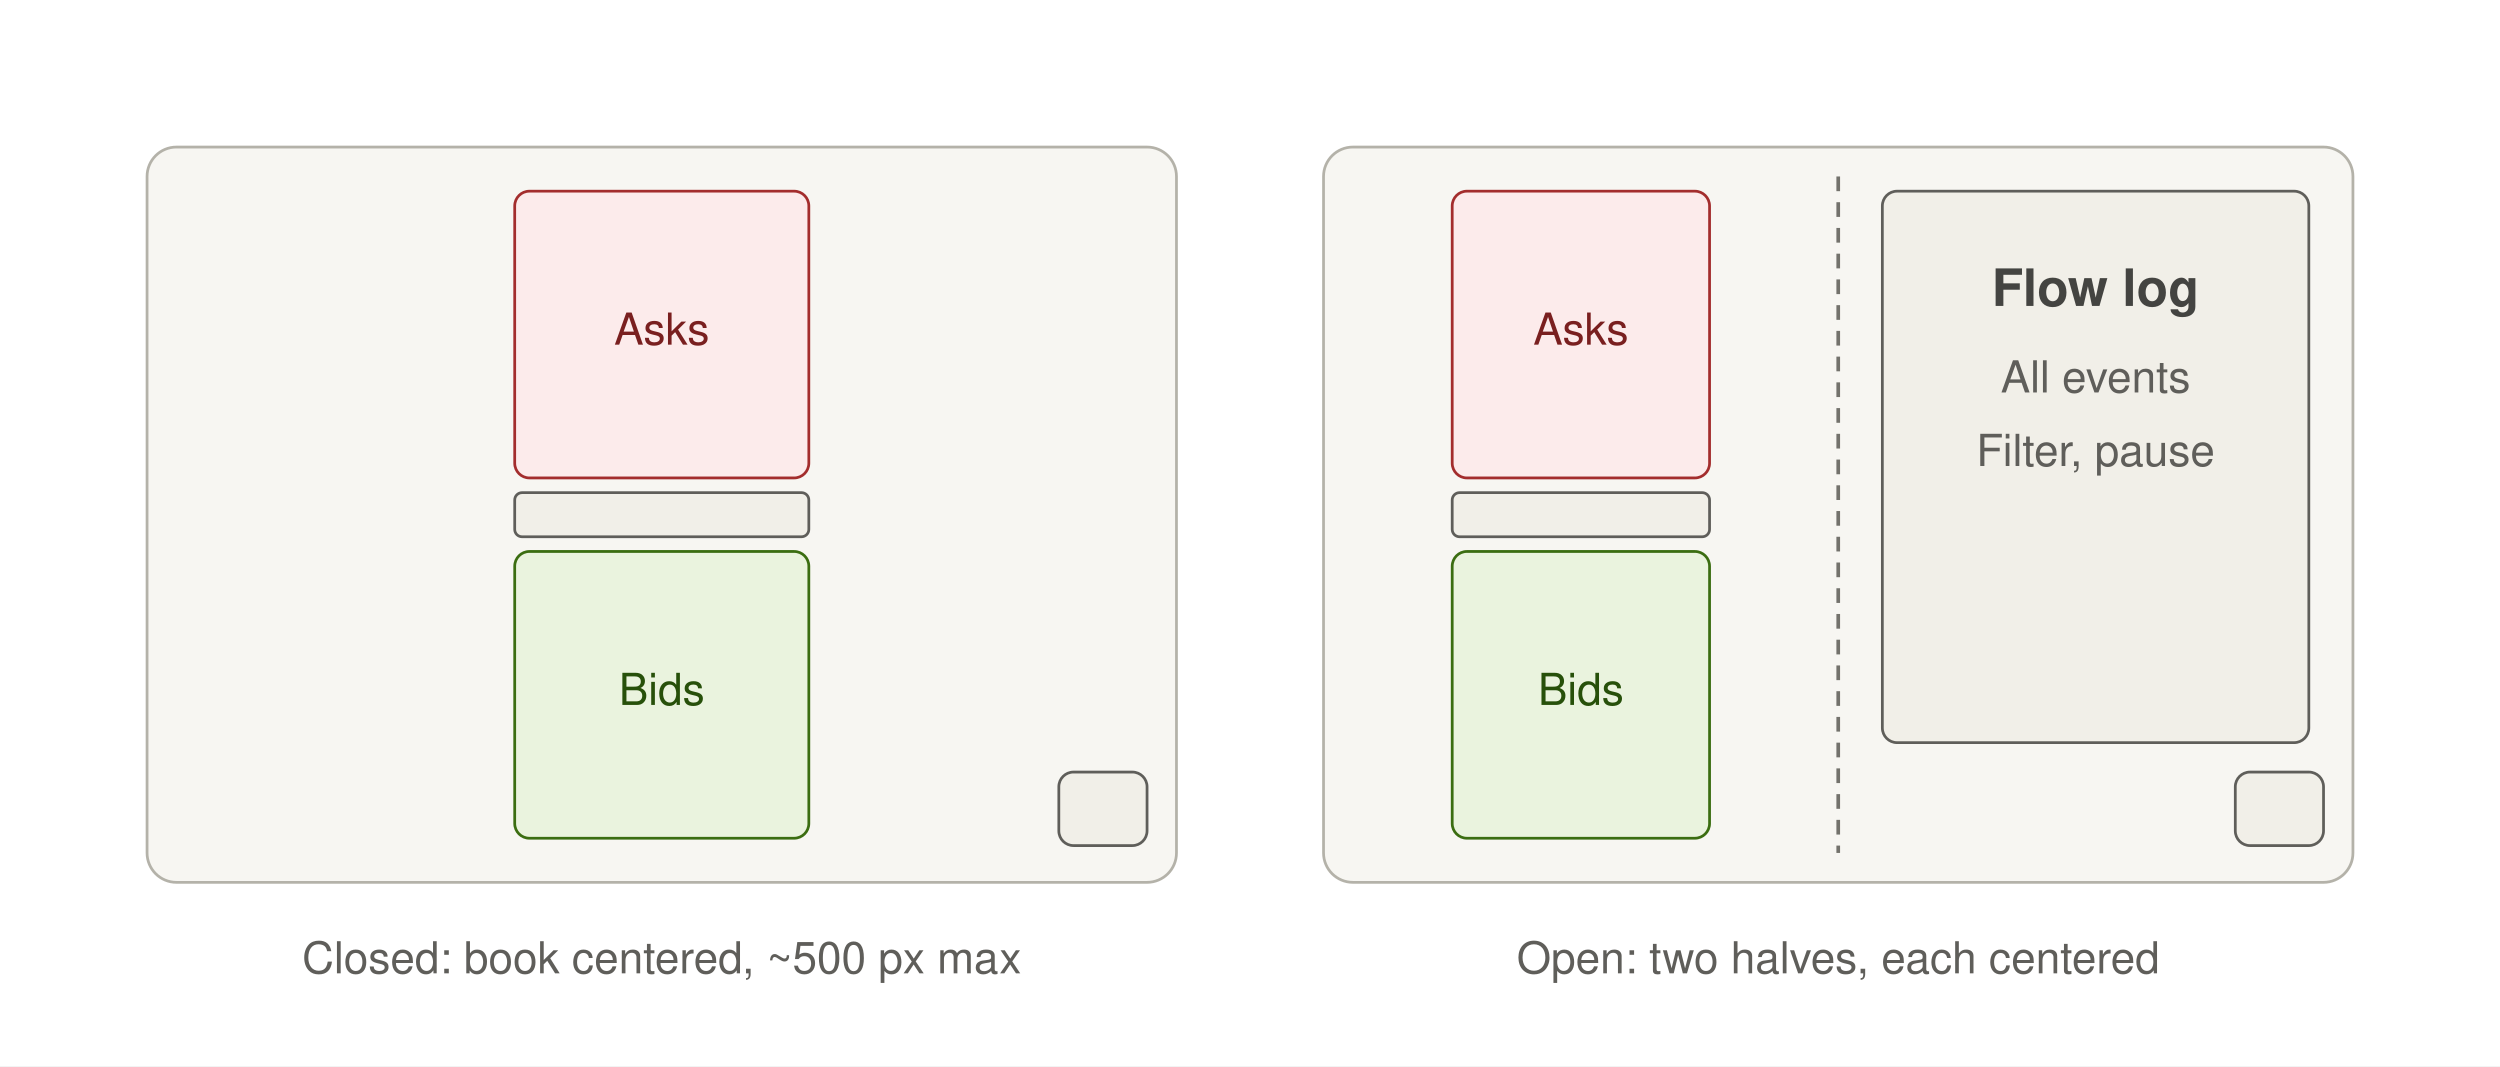
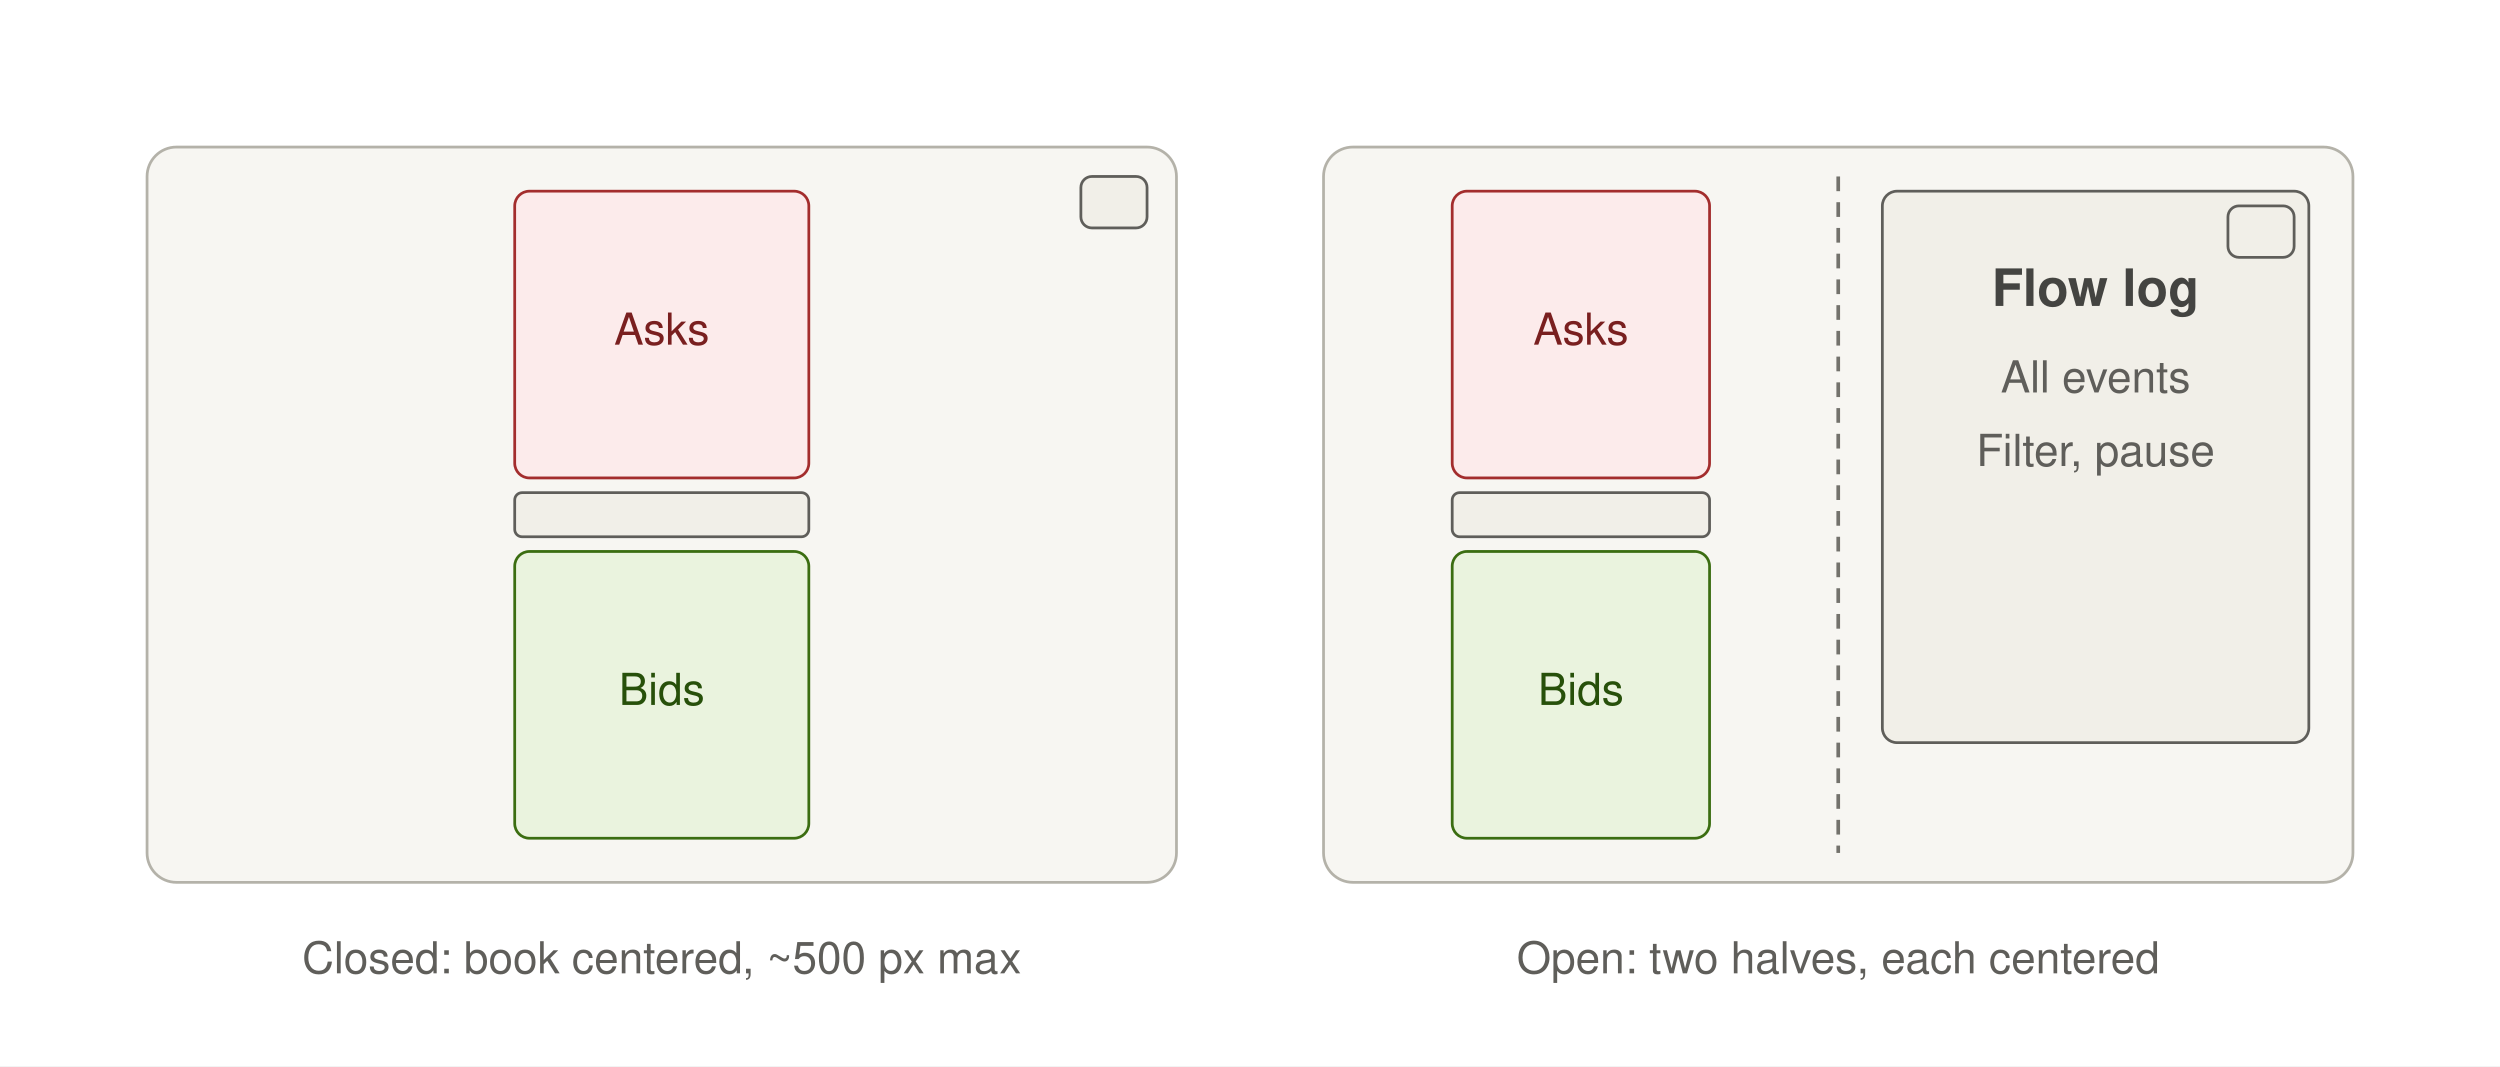
<svg xmlns="http://www.w3.org/2000/svg" width="680" height="290" viewBox="0 0 680 290" role="img">
  <defs>
    <marker id="arrow" viewBox="0 0 10 10" refX="8" refY="5" markerWidth="6" markerHeight="6" orient="auto-start-reverse">
      <path d="M2 1L8 5L2 9" fill="none" stroke="#73726c" stroke-width="1.5" stroke-linecap="round" stroke-linejoin="round" />
    </marker>
  </defs>
  <rect width="680" height="290" fill="#ffffff" />
  <rect x="40" y="40" width="280" height="200" rx="8" fill="#F7F6F2" stroke="#B4B2A9" stroke-width="0.75" />
  <rect x="360" y="40" width="280" height="200" rx="8" fill="#F7F6F2" stroke="#B4B2A9" stroke-width="0.75" />
  <rect x="140" y="52" width="80" height="78" rx="4" fill="#FCEBEB" stroke="#A32D2D" stroke-width="0.75" />
  <text x="180" y="91" font-family="Helvetica, Arial, sans-serif" font-size="12" font-weight="400" fill="#791F1F" text-anchor="middle" dominant-baseline="central">Asks</text>
  <rect x="140" y="134" width="80" height="12" rx="2" fill="#F1EFE8" stroke="#5F5E5A" stroke-width="0.75" />
  <rect x="140" y="150" width="80" height="78" rx="4" fill="#EAF3DE" stroke="#3B6D11" stroke-width="0.75" />
  <text x="180" y="189" font-family="Helvetica, Arial, sans-serif" font-size="12" font-weight="400" fill="#27500A" text-anchor="middle" dominant-baseline="central">Bids</text>
-   <rect x="288" y="210" width="24" height="20" rx="4" fill="#F1EFE8" stroke="#5F5E5A" stroke-width="0.75" />
+   <rect x="294" y="48" width="18" height="14" rx="3" fill="#F1EFE8" stroke="#5F5E5A" stroke-width="0.75" />
  <path d="M500 48 L500 232" fill="none" stroke="#73726c" stroke-width="1" stroke-dasharray="4 3" />
  <rect x="395" y="52" width="70" height="78" rx="4" fill="#FCEBEB" stroke="#A32D2D" stroke-width="0.75" />
  <text x="430" y="91" font-family="Helvetica, Arial, sans-serif" font-size="12" font-weight="400" fill="#791F1F" text-anchor="middle" dominant-baseline="central">Asks</text>
  <rect x="395" y="134" width="70" height="12" rx="2" fill="#F1EFE8" stroke="#5F5E5A" stroke-width="0.75" />
  <rect x="395" y="150" width="70" height="78" rx="4" fill="#EAF3DE" stroke="#3B6D11" stroke-width="0.75" />
  <text x="430" y="189" font-family="Helvetica, Arial, sans-serif" font-size="12" font-weight="400" fill="#27500A" text-anchor="middle" dominant-baseline="central">Bids</text>
  <rect x="512" y="52" width="116" height="150" rx="4" fill="#F1EFE8" stroke="#5F5E5A" stroke-width="0.75" />
  <text x="570" y="80" font-family="Helvetica, Arial, sans-serif" font-size="14" font-weight="600" fill="#444441" text-anchor="middle" dominant-baseline="central">Flow log</text>
  <text x="570" y="104" font-family="Helvetica, Arial, sans-serif" font-size="12" font-weight="400" fill="#5F5E5A" text-anchor="middle" dominant-baseline="central">All events</text>
  <text x="570" y="124" font-family="Helvetica, Arial, sans-serif" font-size="12" font-weight="400" fill="#5F5E5A" text-anchor="middle" dominant-baseline="central">Filter, pause</text>
-   <rect x="608" y="210" width="24" height="20" rx="4" fill="#F1EFE8" stroke="#5F5E5A" stroke-width="0.75" />
+   <rect x="606" y="56" width="18" height="14" rx="3" fill="#F1EFE8" stroke="#5F5E5A" stroke-width="0.75" />
  <text x="180" y="262" font-family="Helvetica, Arial, sans-serif" font-size="12" font-weight="400" fill="#5F5E5A" text-anchor="middle" dominant-baseline="central">Closed: book centered, ~500 px max</text>
  <text x="500" y="262" font-family="Helvetica, Arial, sans-serif" font-size="12" font-weight="400" fill="#5F5E5A" text-anchor="middle" dominant-baseline="central">Open: two halves, each centered</text>
</svg>
